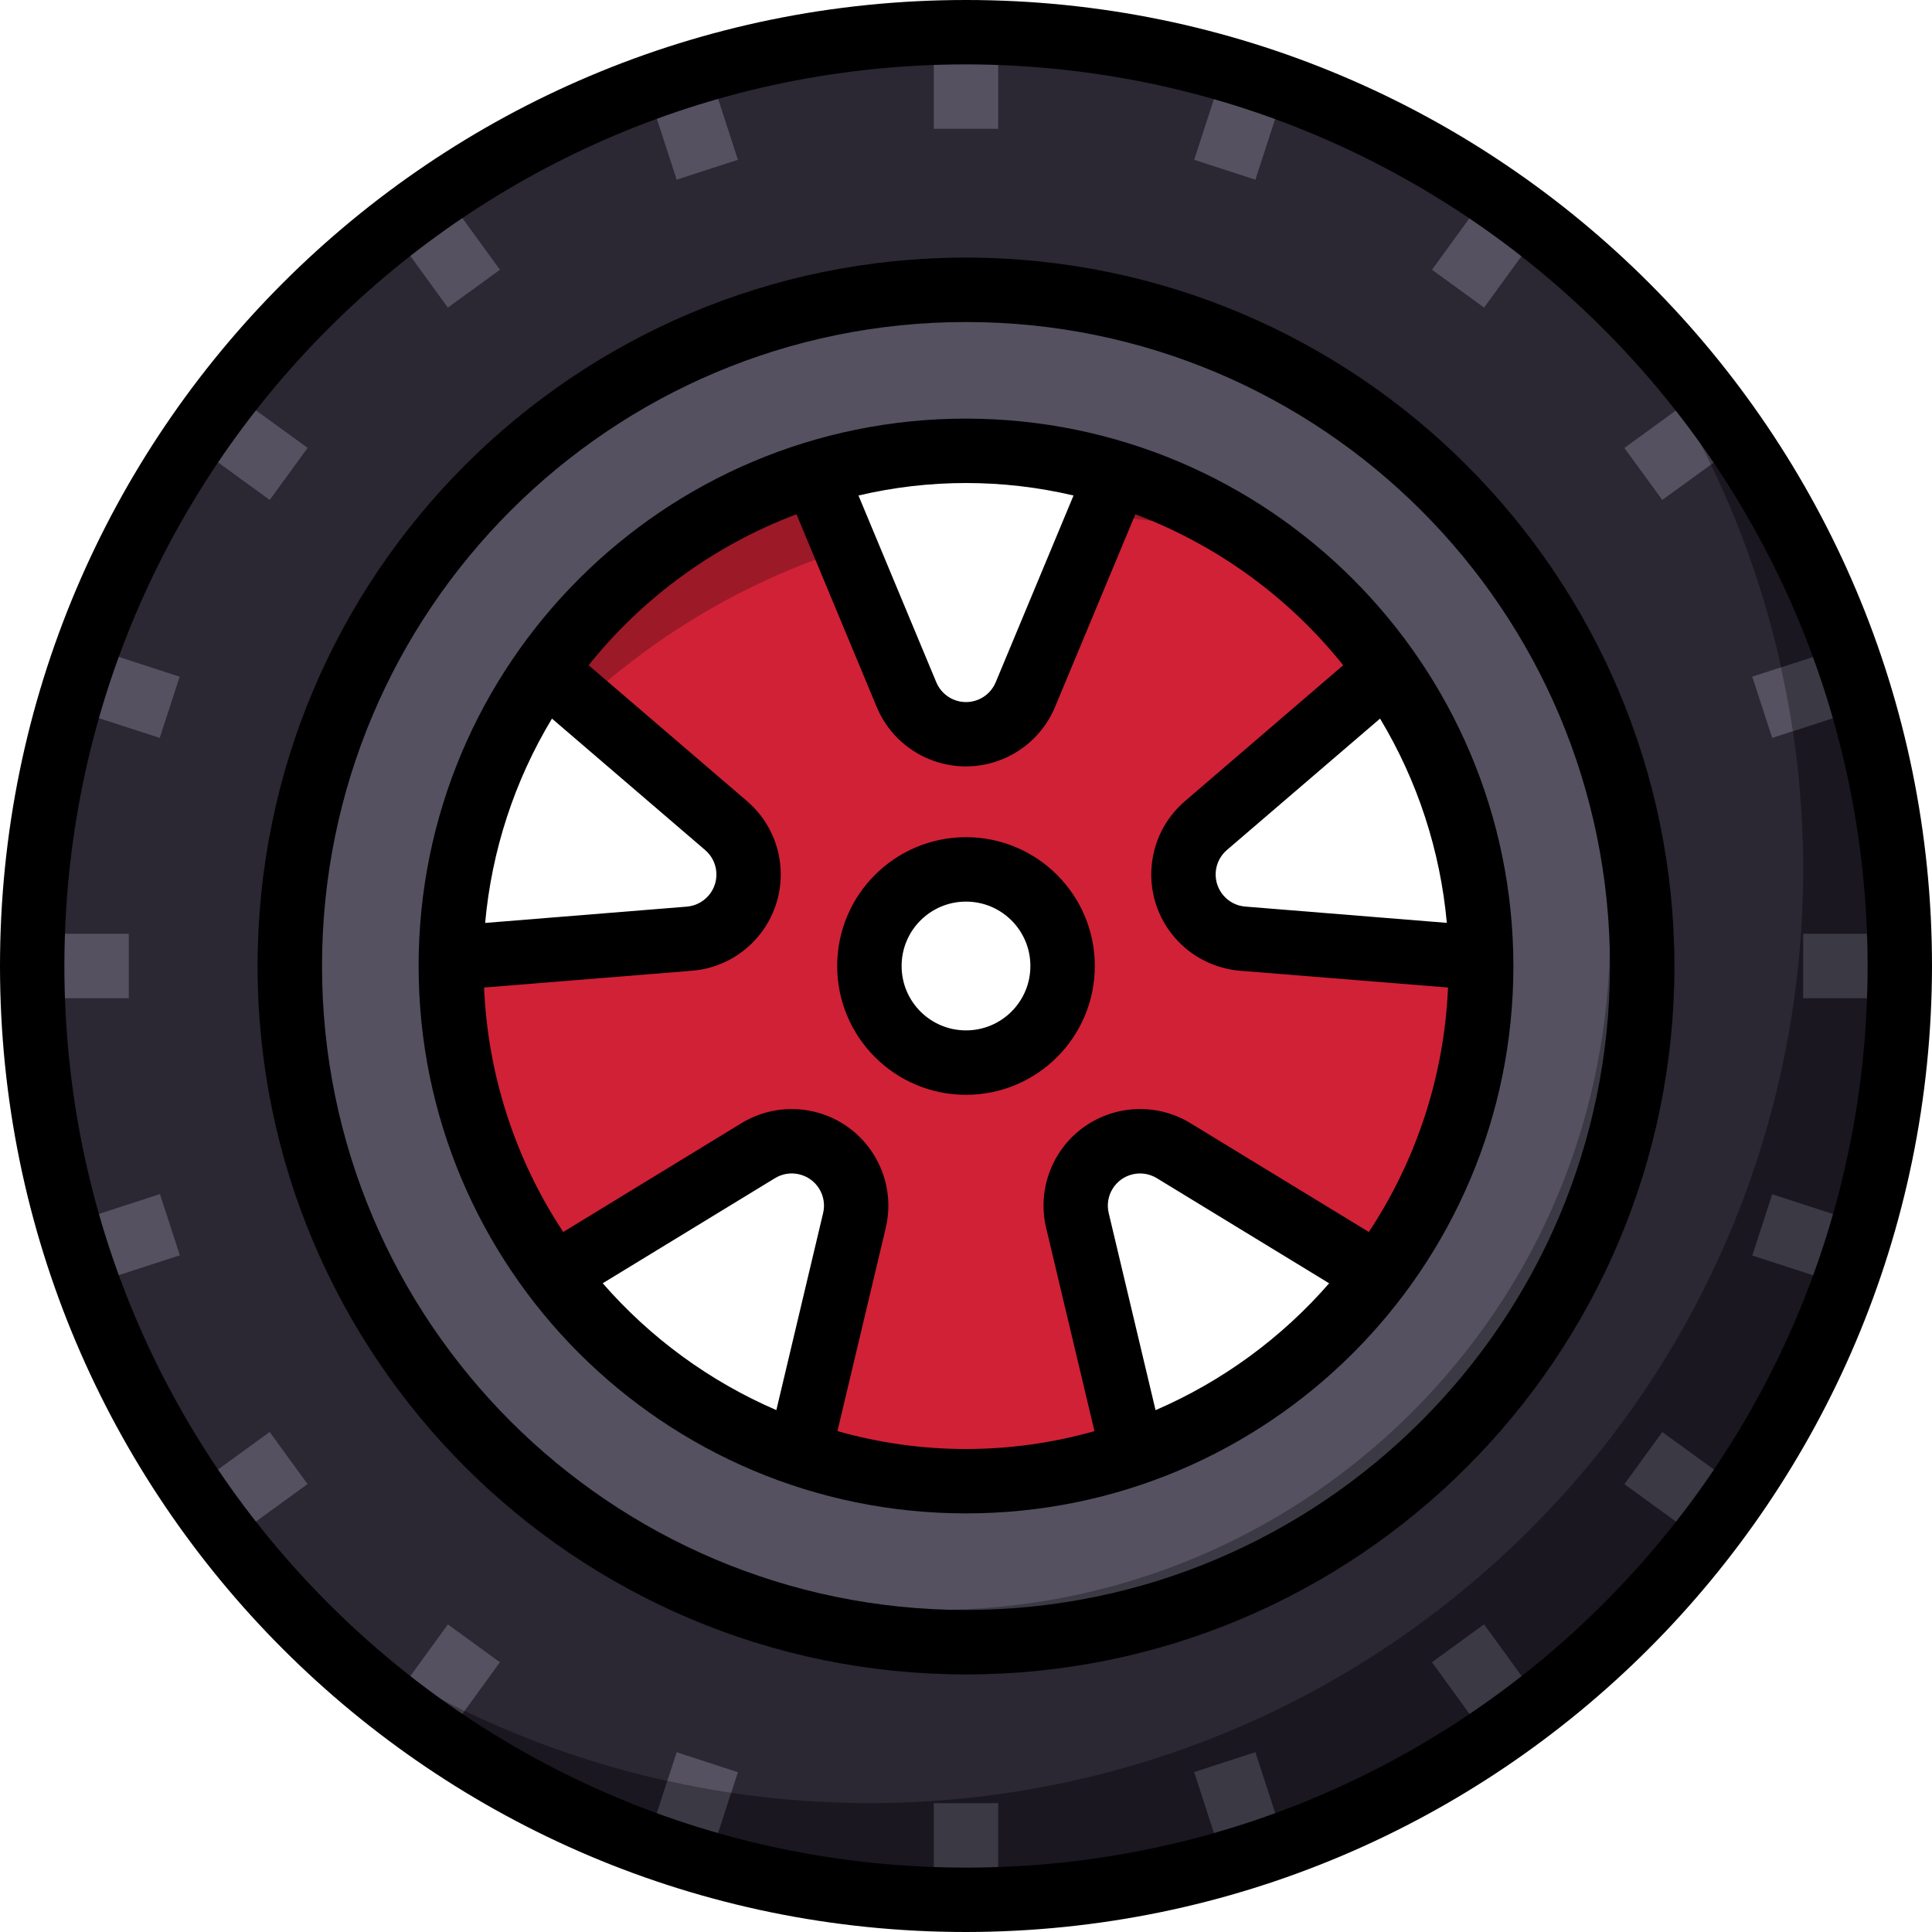
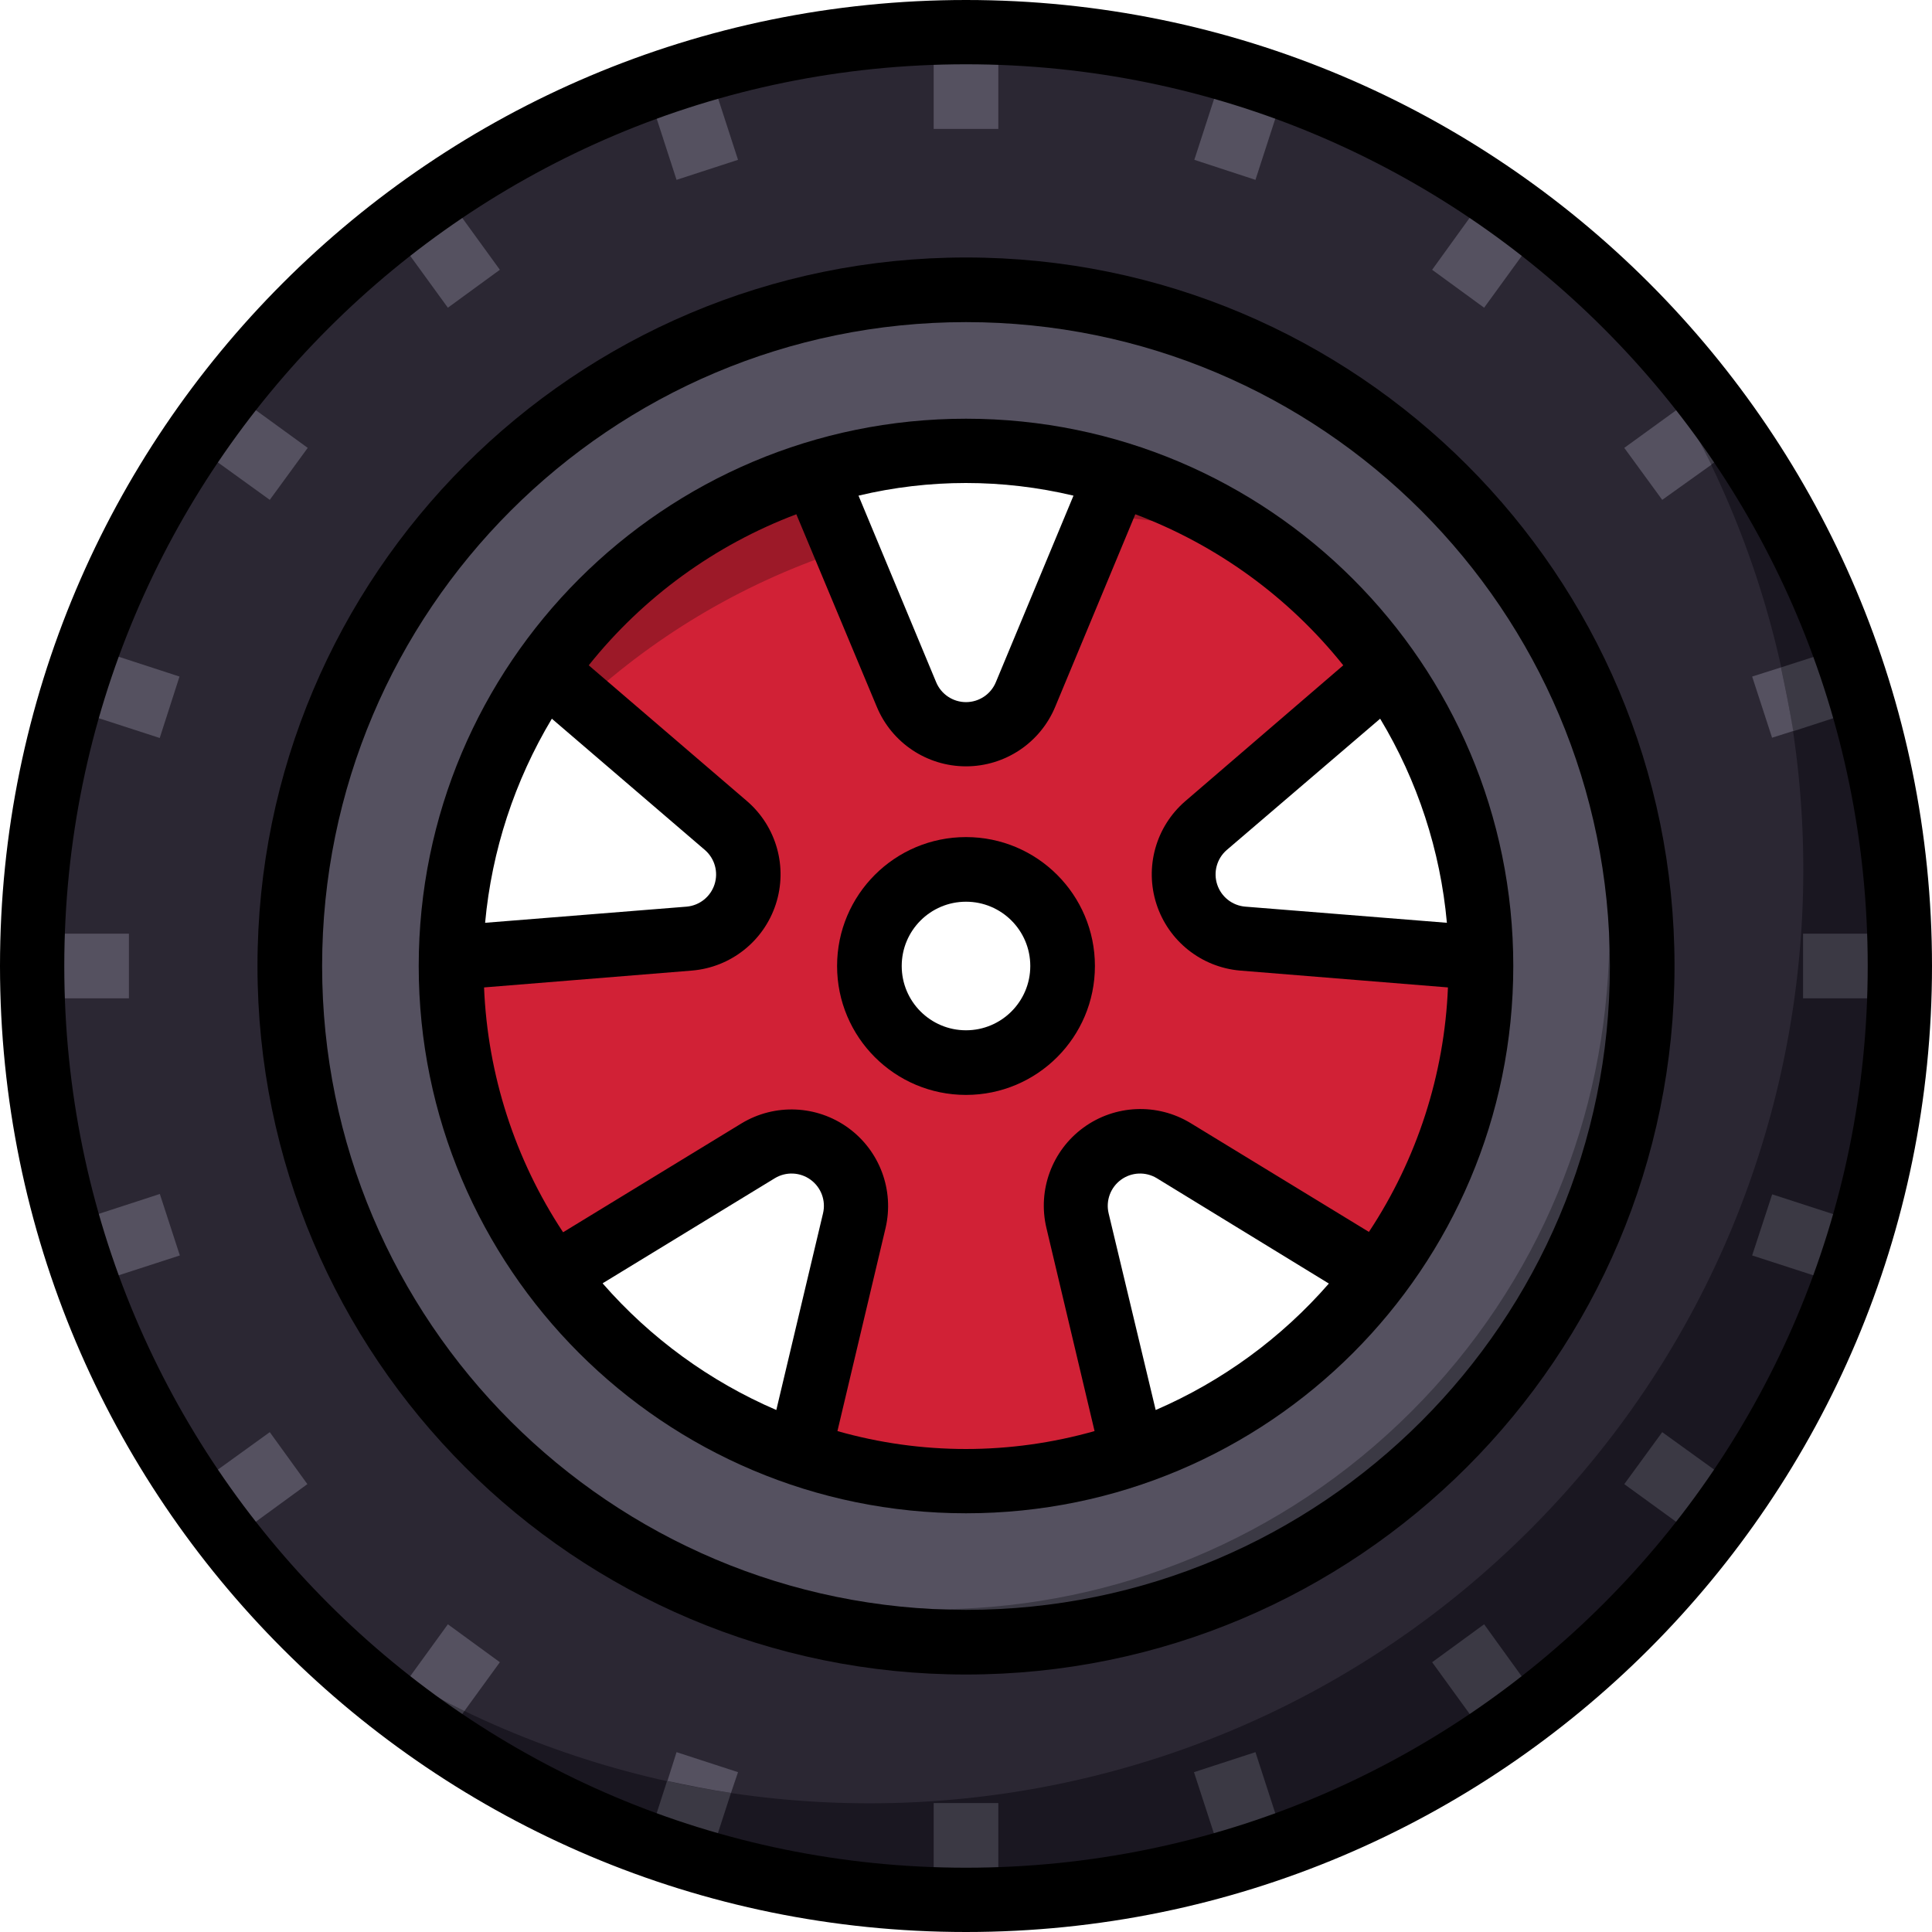
- <svg xmlns="http://www.w3.org/2000/svg" width="55" height="55" viewBox="0 0 55 55" fill="none">
-   <path d="M42.155 27.269L35.371 26.719C34.362 26.637 33.609 25.754 33.691 24.744C33.73 24.262 33.958 23.815 34.325 23.5L39.49 19.069C37.619 16.407 34.918 14.441 31.811 13.478L29.19 19.766C28.8 20.701 27.727 21.142 26.792 20.753C26.346 20.566 25.991 20.212 25.806 19.766L23.192 13.483C20.084 14.447 17.384 16.413 15.513 19.075L20.677 23.505C21.446 24.164 21.535 25.321 20.876 26.09C20.561 26.458 20.113 26.685 19.631 26.725L12.848 27.275C12.848 27.352 12.836 27.428 12.836 27.506C12.834 30.682 13.871 33.772 15.788 36.306L21.591 32.765C22.456 32.238 23.584 32.511 24.111 33.376C24.363 33.789 24.441 34.285 24.329 34.755L22.754 41.374C25.83 42.442 29.176 42.442 32.251 41.374L30.676 34.755C30.441 33.771 31.049 32.782 32.035 32.547C32.505 32.435 33.001 32.513 33.414 32.765L39.215 36.3C41.132 33.766 42.168 30.676 42.166 27.5C42.167 27.422 42.157 27.347 42.155 27.269ZM27.5 30.25C25.981 30.25 24.75 29.019 24.75 27.5C24.75 25.981 25.981 24.75 27.5 24.75C29.019 24.75 30.25 25.981 30.25 27.5C30.25 29.019 29.019 30.25 27.5 30.25Z" fill="#D12136" />
-   <path d="M27.5 0.917C12.819 0.917 0.917 12.819 0.917 27.5C0.917 42.181 12.819 54.083 27.5 54.083C42.181 54.083 54.083 42.181 54.083 27.5C54.083 12.819 42.181 0.917 27.5 0.917ZM27.5 42.167C19.399 42.167 12.833 35.601 12.833 27.5C12.833 19.399 19.399 12.833 27.5 12.833C35.601 12.833 42.167 19.399 42.167 27.5C42.167 35.601 35.601 42.167 27.5 42.167Z" fill="#2B2733" />
-   <path d="M44.867 7.383C54.462 18.49 53.237 35.272 42.13 44.867C32.151 53.487 17.362 53.487 7.383 44.867C16.973 55.979 33.755 57.213 44.867 47.622C55.979 38.031 57.213 21.249 47.622 10.137C46.772 9.153 45.852 8.232 44.867 7.383Z" fill="#1A1721" />
-   <path d="M19.263 5.115L21.007 4.549L20.157 1.933L18.414 2.5L19.263 5.115Z" fill="#555160" />
-   <path d="M34.844 53.063L36.588 52.496L35.739 49.88L33.995 50.447L34.844 53.063Z" fill="#3B3944" />
-   <path d="M28.417 0.917H26.583V3.667H28.417V0.917Z" fill="#555160" />
-   <path d="M28.417 51.333H26.583V54.083H28.417V51.333Z" fill="#3B3944" />
-   <path d="M12.75 8.757L14.233 7.68L12.616 5.455L11.133 6.533L12.75 8.757Z" fill="#555160" />
-   <path d="M42.382 49.544L43.865 48.467L42.248 46.242L40.765 47.32L42.382 49.544Z" fill="#3B3944" />
-   <path d="M7.679 14.233L8.757 12.75L6.532 11.134L5.455 12.617L7.679 14.233Z" fill="#555160" />
-   <path d="M48.468 43.867L49.546 42.384L47.322 40.767L46.244 42.25L48.468 43.867Z" fill="#3B3944" />
-   <path d="M4.548 21.007L5.115 19.264L2.499 18.414L1.933 20.158L4.548 21.007Z" fill="#555160" />
-   <path d="M52.5 36.592L53.066 34.848L50.451 33.998L49.884 35.742L52.5 36.592Z" fill="#3B3944" />
-   <path d="M3.667 26.583H0.917V28.417H3.667V26.583Z" fill="#555160" />
-   <path d="M54.083 26.583H51.333V28.417H54.083V26.583Z" fill="#3B3944" />
-   <path d="M2.505 36.586L5.12 35.736L4.553 33.993L1.938 34.843L2.505 36.586Z" fill="#555160" />
-   <path d="M6.53 43.865L8.755 42.248L7.677 40.765L5.452 42.382L6.53 43.865Z" fill="#555160" />
-   <path d="M42.249 8.757L43.866 6.532L42.382 5.455L40.766 7.679L42.249 8.757Z" fill="#555160" />
-   <path d="M35.739 5.116L36.589 2.501L34.846 1.934L33.996 4.549L35.739 5.116Z" fill="#555160" />
-   <path d="M53.066 20.157L52.498 18.416L50.702 19C50.835 19.599 50.95 20.204 51.042 20.818L53.066 20.157Z" fill="#3B3944" />
-   <path d="M49.545 12.616L48.468 11.133L47.843 11.591C48.148 12.126 48.442 12.668 48.711 13.227L49.545 12.616Z" fill="#3B3944" />
-   <path d="M11.133 48.468L12.616 49.545L13.223 48.711C12.665 48.442 12.123 48.148 11.588 47.843L11.133 48.468Z" fill="#3B3944" />
-   <path d="M18.413 52.498L20.155 53.066L20.812 51.042C20.199 50.95 19.594 50.835 18.994 50.702L18.413 52.498Z" fill="#3B3944" />
-   <path d="M50.451 21.007L51.042 20.815C50.95 20.201 50.835 19.596 50.702 18.997L49.883 19.263L50.451 21.007Z" fill="#555160" />
-   <path d="M47.321 14.233L48.711 13.225C48.442 12.666 48.148 12.125 47.843 11.589L46.243 12.752L47.321 14.233Z" fill="#555160" />
-   <path d="M12.75 46.243L11.588 47.843C12.122 48.148 12.665 48.442 13.223 48.711L14.231 47.321L12.75 46.243Z" fill="#555160" />
-   <path d="M19.263 49.883L18.997 50.702C19.596 50.835 20.201 50.95 20.815 51.042L21.007 50.451L19.263 49.883Z" fill="#555160" />
-   <path d="M27.5 8.25C16.869 8.25 8.25 16.869 8.25 27.5C8.25 38.132 16.869 46.75 27.5 46.75C38.132 46.75 46.75 38.132 46.75 27.5C46.75 16.869 38.132 8.25 27.5 8.25ZM27.5 42.167C19.399 42.167 12.833 35.601 12.833 27.5C12.833 19.399 19.399 12.833 27.5 12.833C35.601 12.833 42.167 19.399 42.167 27.5C42.167 35.601 35.601 42.167 27.5 42.167Z" fill="#555160" />
-   <path d="M40.631 13.451C47.894 21.199 47.502 33.368 39.754 40.631C32.358 47.565 20.849 47.565 13.452 40.631C20.694 48.4 32.862 48.827 40.632 41.586C48.402 34.344 48.828 22.175 41.587 14.405C41.279 14.076 40.96 13.758 40.631 13.451Z" fill="#3B3944" />
-   <path d="M35.842 15.458C34.607 14.596 33.247 13.93 31.808 13.483L31.303 14.694C32.84 14.775 34.363 15.031 35.842 15.458Z" fill="#9C1928" />
-   <path d="M24.083 15.631L23.192 13.483C20.084 14.447 17.384 16.413 15.513 19.075L16.592 20.001C18.742 18.017 21.298 16.526 24.083 15.631Z" fill="#9C1928" />
-   <path d="M27.5 7.333C16.363 7.333 7.333 16.363 7.333 27.5C7.333 38.638 16.363 47.667 27.5 47.667C38.638 47.667 47.667 38.638 47.667 27.5C47.654 16.367 38.633 7.346 27.5 7.333ZM27.5 45.833C17.375 45.833 9.167 37.626 9.167 27.5C9.167 17.375 17.375 9.167 27.5 9.167C37.626 9.167 45.833 17.375 45.833 27.5C45.821 37.62 37.62 45.821 27.5 45.833Z" fill="black" />
-   <path d="M27.5 11.917C18.893 11.917 11.917 18.893 11.917 27.5C11.917 36.107 18.893 43.083 27.5 43.083C36.106 43.083 43.083 36.106 43.083 27.5C43.074 18.897 36.103 11.926 27.5 11.917ZM41.188 26.272L35.447 25.808C34.943 25.766 34.568 25.322 34.61 24.818C34.63 24.579 34.743 24.357 34.925 24.2L39.287 20.457C40.353 22.226 41.002 24.215 41.188 26.272ZM30.561 14.106L28.346 19.422C28.151 19.89 27.614 20.111 27.147 19.916C26.924 19.823 26.746 19.645 26.654 19.422L24.439 14.106C26.452 13.632 28.548 13.632 30.561 14.106ZM15.711 20.455L20.075 24.2C20.459 24.529 20.504 25.108 20.174 25.492C20.016 25.676 19.793 25.79 19.552 25.81L13.811 26.274C13.997 24.215 14.646 22.226 15.714 20.456H15.711V20.455ZM17.156 36.533L22.062 33.54C22.494 33.276 23.059 33.413 23.323 33.844C23.449 34.05 23.489 34.299 23.432 34.535L22.101 40.143C20.204 39.324 18.516 38.09 17.159 36.533H17.156V36.533ZM23.84 40.741L25.215 34.959C25.566 33.481 24.653 31.999 23.175 31.647C22.469 31.479 21.726 31.597 21.107 31.975L16.034 35.072C14.665 33 13.886 30.595 13.781 28.113L19.701 27.635C21.214 27.511 22.341 26.183 22.217 24.669C22.158 23.948 21.817 23.279 21.267 22.807L16.757 18.938C18.307 17 20.351 15.515 22.674 14.64L24.958 20.125C25.542 21.527 27.152 22.19 28.554 21.606C29.224 21.327 29.757 20.795 30.035 20.125L32.321 14.64C34.644 15.515 36.688 17 38.238 18.938L33.733 22.807C32.581 23.796 32.448 25.532 33.437 26.684C33.909 27.234 34.58 27.576 35.302 27.635L41.222 28.113C41.117 30.595 40.338 33 38.968 35.072L33.889 31.974C32.593 31.183 30.9 31.593 30.109 32.889C29.731 33.509 29.613 34.252 29.782 34.959L31.157 40.741C28.765 41.42 26.233 41.42 23.842 40.741H23.84ZM32.896 40.143L31.563 34.535C31.445 34.042 31.75 33.548 32.242 33.431C32.477 33.375 32.725 33.414 32.932 33.54L37.838 36.533C36.482 38.09 34.795 39.324 32.899 40.143H32.896V40.143Z" fill="black" />
-   <path d="M31.167 27.5C31.167 25.475 29.525 23.833 27.5 23.833C25.475 23.833 23.833 25.475 23.833 27.5C23.833 29.525 25.475 31.167 27.5 31.167C29.525 31.167 31.167 29.525 31.167 27.5ZM27.5 29.333C26.487 29.333 25.667 28.513 25.667 27.5C25.667 26.487 26.487 25.667 27.5 25.667C28.513 25.667 29.333 26.487 29.333 27.5C29.333 28.513 28.513 29.333 27.5 29.333Z" fill="black" />
-   <path d="M27.5 55C12.312 55 0 42.688 0 27.5C0 12.312 12.312 0 27.5 0C42.688 0 55 12.312 55 27.5C54.983 42.681 42.681 54.983 27.5 55ZM27.5 1.833C13.325 1.833 1.833 13.325 1.833 27.5C1.833 41.675 13.325 53.167 27.5 53.167C41.675 53.167 53.167 41.675 53.167 27.5C53.15 13.331 41.669 1.85 27.5 1.833Z" fill="black" />
+ <svg xmlns="http://www.w3.org/2000/svg" width="55" height="55" fill="none">
+   <path d="m42.15 27.27-6.78-.55a1.83 1.83 0 0 1-1.04-3.22l5.16-4.43a14.7 14.7 0 0 0-7.68-5.6l-2.62 6.3a1.83 1.83 0 0 1-3.38 0l-2.62-6.29c-3.1.97-5.8 2.93-7.68 5.6l5.17 4.43a1.83 1.83 0 0 1-1.05 3.21l-6.78.55-.01.24c0 3.17 1.03 6.26 2.95 8.8l5.8-3.54a1.83 1.83 0 0 1 2.74 1.99l-1.58 6.61a14.48 14.48 0 0 0 9.5 0l-1.57-6.61a1.83 1.83 0 0 1 2.73-2l5.8 3.54a14.57 14.57 0 0 0 2.96-8.8l-.02-.23ZM27.5 30.25a2.75 2.75 0 1 1 0-5.5 2.75 2.75 0 0 1 0 5.5Z" fill="#D12136" />
+   <path d="M27.5.92a26.58 26.58 0 1 0 0 53.16 26.58 26.58 0 0 0 0-53.16Zm0 41.25a14.67 14.67 0 1 1 0-29.34 14.67 14.67 0 0 1 0 29.34Z" fill="#2B2733" />
+   <path d="M44.87 7.38A26.58 26.58 0 0 1 7.38 44.87 26.58 26.58 0 1 0 44.87 7.38Z" fill="#1A1721" />
+   <path d="m19.26 5.12 1.75-.57-.85-2.62-1.75.57.85 2.62Z" fill="#555160" />
+   <path d="m34.84 53.06 1.75-.56-.85-2.62-1.75.57.85 2.61Z" fill="#3B3944" />
+   <path d="M28.42.92h-1.84v2.75h1.84V.92Z" fill="#555160" />
+   <path d="M28.42 51.33h-1.84v2.75h1.84v-2.75Z" fill="#3B3944" />
+   <path d="m12.75 8.76 1.48-1.08-1.61-2.22-1.49 1.07 1.62 2.23Z" fill="#555160" />
+   <path d="m42.38 49.54 1.48-1.07-1.61-2.23-1.48 1.08 1.61 2.22Z" fill="#3B3944" />
+   <path d="m7.68 14.23 1.08-1.48-2.23-1.62-1.08 1.49 2.23 1.61Z" fill="#555160" />
+   <path d="m48.47 43.87 1.08-1.49-2.23-1.61-1.08 1.48 2.23 1.62Z" fill="#3B3944" />
+   <path d="m4.55 21 .56-1.74-2.61-.85-.57 1.75 2.62.85Z" fill="#555160" />
+   <path d="m52.5 36.6.57-1.75-2.62-.85-.57 1.74 2.62.85Z" fill="#3B3944" />
+   <path d="M3.67 26.58H.92v1.84h2.75v-1.84Z" fill="#555160" />
+   <path d="M54.08 26.58h-2.75v1.84h2.75v-1.84Z" fill="#3B3944" />
+   <path d="m2.5 36.59 2.62-.85-.57-1.75-2.61.85.56 1.75ZM6.53 43.87l2.22-1.62-1.07-1.48-2.23 1.61 1.08 1.48ZM42.25 8.76l1.62-2.23-1.49-1.08-1.61 2.23 1.48 1.08ZM35.74 5.12l.85-2.62-1.74-.57L34 4.55l1.74.57Z" fill="#555160" />
+   <path d="m53.07 20.16-.57-1.74-1.8.58c.13.6.25 1.2.34 1.82l2.03-.66ZM49.55 12.62l-1.08-1.49-.63.46c.3.54.6 1.08.87 1.64l.84-.61ZM11.13 48.47l1.49 1.08.6-.84a26.4 26.4 0 0 1-1.63-.87l-.46.63ZM18.41 52.5l1.74.57.66-2.03c-.61-.09-1.22-.2-1.82-.34l-.58 1.8Z" fill="#3B3944" />
+   <path d="m50.45 21 .6-.19c-.1-.6-.22-1.21-.35-1.81l-.82.26.57 1.75ZM47.32 14.23l1.4-1a26.4 26.4 0 0 0-.88-1.64l-1.6 1.16 1.08 1.48ZM12.75 46.24l-1.16 1.6c.53.3 1.07.6 1.63.87l1.01-1.39-1.48-1.08ZM19.26 49.88l-.26.82c.6.13 1.2.25 1.81.34l.2-.59-1.75-.57ZM27.5 8.25a19.25 19.25 0 1 0 0 38.5 19.25 19.25 0 0 0 0-38.5Zm0 33.92a14.67 14.67 0 1 1 0-29.34 14.67 14.67 0 0 1 0 29.34Z" fill="#555160" />
+   <path d="M40.63 13.45a19.23 19.23 0 0 1-27.18 27.18 19.23 19.23 0 1 0 27.18-27.18Z" fill="#3B3944" />
+   <path d="M35.84 15.46a14.62 14.62 0 0 0-4.03-1.98l-.5 1.21c1.53.08 3.05.34 4.53.77ZM24.08 15.63l-.89-2.15c-3.1.97-5.8 2.93-7.68 5.6l1.08.92a20.14 20.14 0 0 1 7.5-4.37Z" fill="#9C1928" />
+   <path d="M27.5 7.33a20.17 20.17 0 1 0 0 40.34 20.17 20.17 0 0 0 0-40.34Zm0 38.5a18.33 18.33 0 1 1 0-36.66 18.33 18.33 0 0 1 0 36.66Z" fill="#000" />
+   <path d="M27.5 11.92a15.58 15.58 0 1 0 0 31.16 15.58 15.58 0 0 0 0-31.16Zm13.69 14.35-5.74-.46a.92.92 0 0 1-.53-1.61l4.37-3.74a13.63 13.63 0 0 1 1.9 5.81ZM30.56 14.11l-2.21 5.31a.92.92 0 0 1-1.7 0l-2.21-5.31c2.01-.48 4.1-.48 6.12 0Zm-14.85 6.35 4.36 3.74a.92.92 0 0 1-.52 1.61l-5.74.46c.19-2.06.84-4.04 1.9-5.81Zm1.45 16.07 4.9-2.99a.92.92 0 0 1 1.37 1l-1.33 5.6a13.81 13.81 0 0 1-4.94-3.6Zm6.68 4.21 1.37-5.78a2.75 2.75 0 0 0-4.1-2.98l-5.08 3.1a13.66 13.66 0 0 1-2.25-6.97l5.92-.48a2.75 2.75 0 0 0 1.57-4.82l-4.51-3.87a13.8 13.8 0 0 1 5.91-4.3l2.29 5.48a2.75 2.75 0 0 0 5.08 0l2.28-5.48a13.8 13.8 0 0 1 5.92 4.3l-4.5 3.87a2.75 2.75 0 0 0 1.56 4.82l5.92.48c-.1 2.48-.88 4.89-2.25 6.96l-5.08-3.1a2.75 2.75 0 0 0-4.1 2.99l1.37 5.78c-2.4.68-4.93.68-7.32 0Zm9.06-.6-1.34-5.6a.92.92 0 0 1 1.37-1l4.9 3a13.8 13.8 0 0 1-4.93 3.6Z" fill="#000" />
+   <path d="M31.17 27.5a3.67 3.67 0 1 0-7.34 0 3.67 3.67 0 0 0 7.34 0Zm-3.67 1.83a1.83 1.83 0 1 1 0-3.66 1.83 1.83 0 0 1 0 3.66Z" fill="#000" />
+   <path d="M27.5 55a27.5 27.5 0 1 1 0-55 27.5 27.5 0 0 1 0 55Zm0-53.17a25.67 25.67 0 1 0 0 51.34 25.67 25.67 0 0 0 0-51.34Z" fill="#000" />
</svg>
